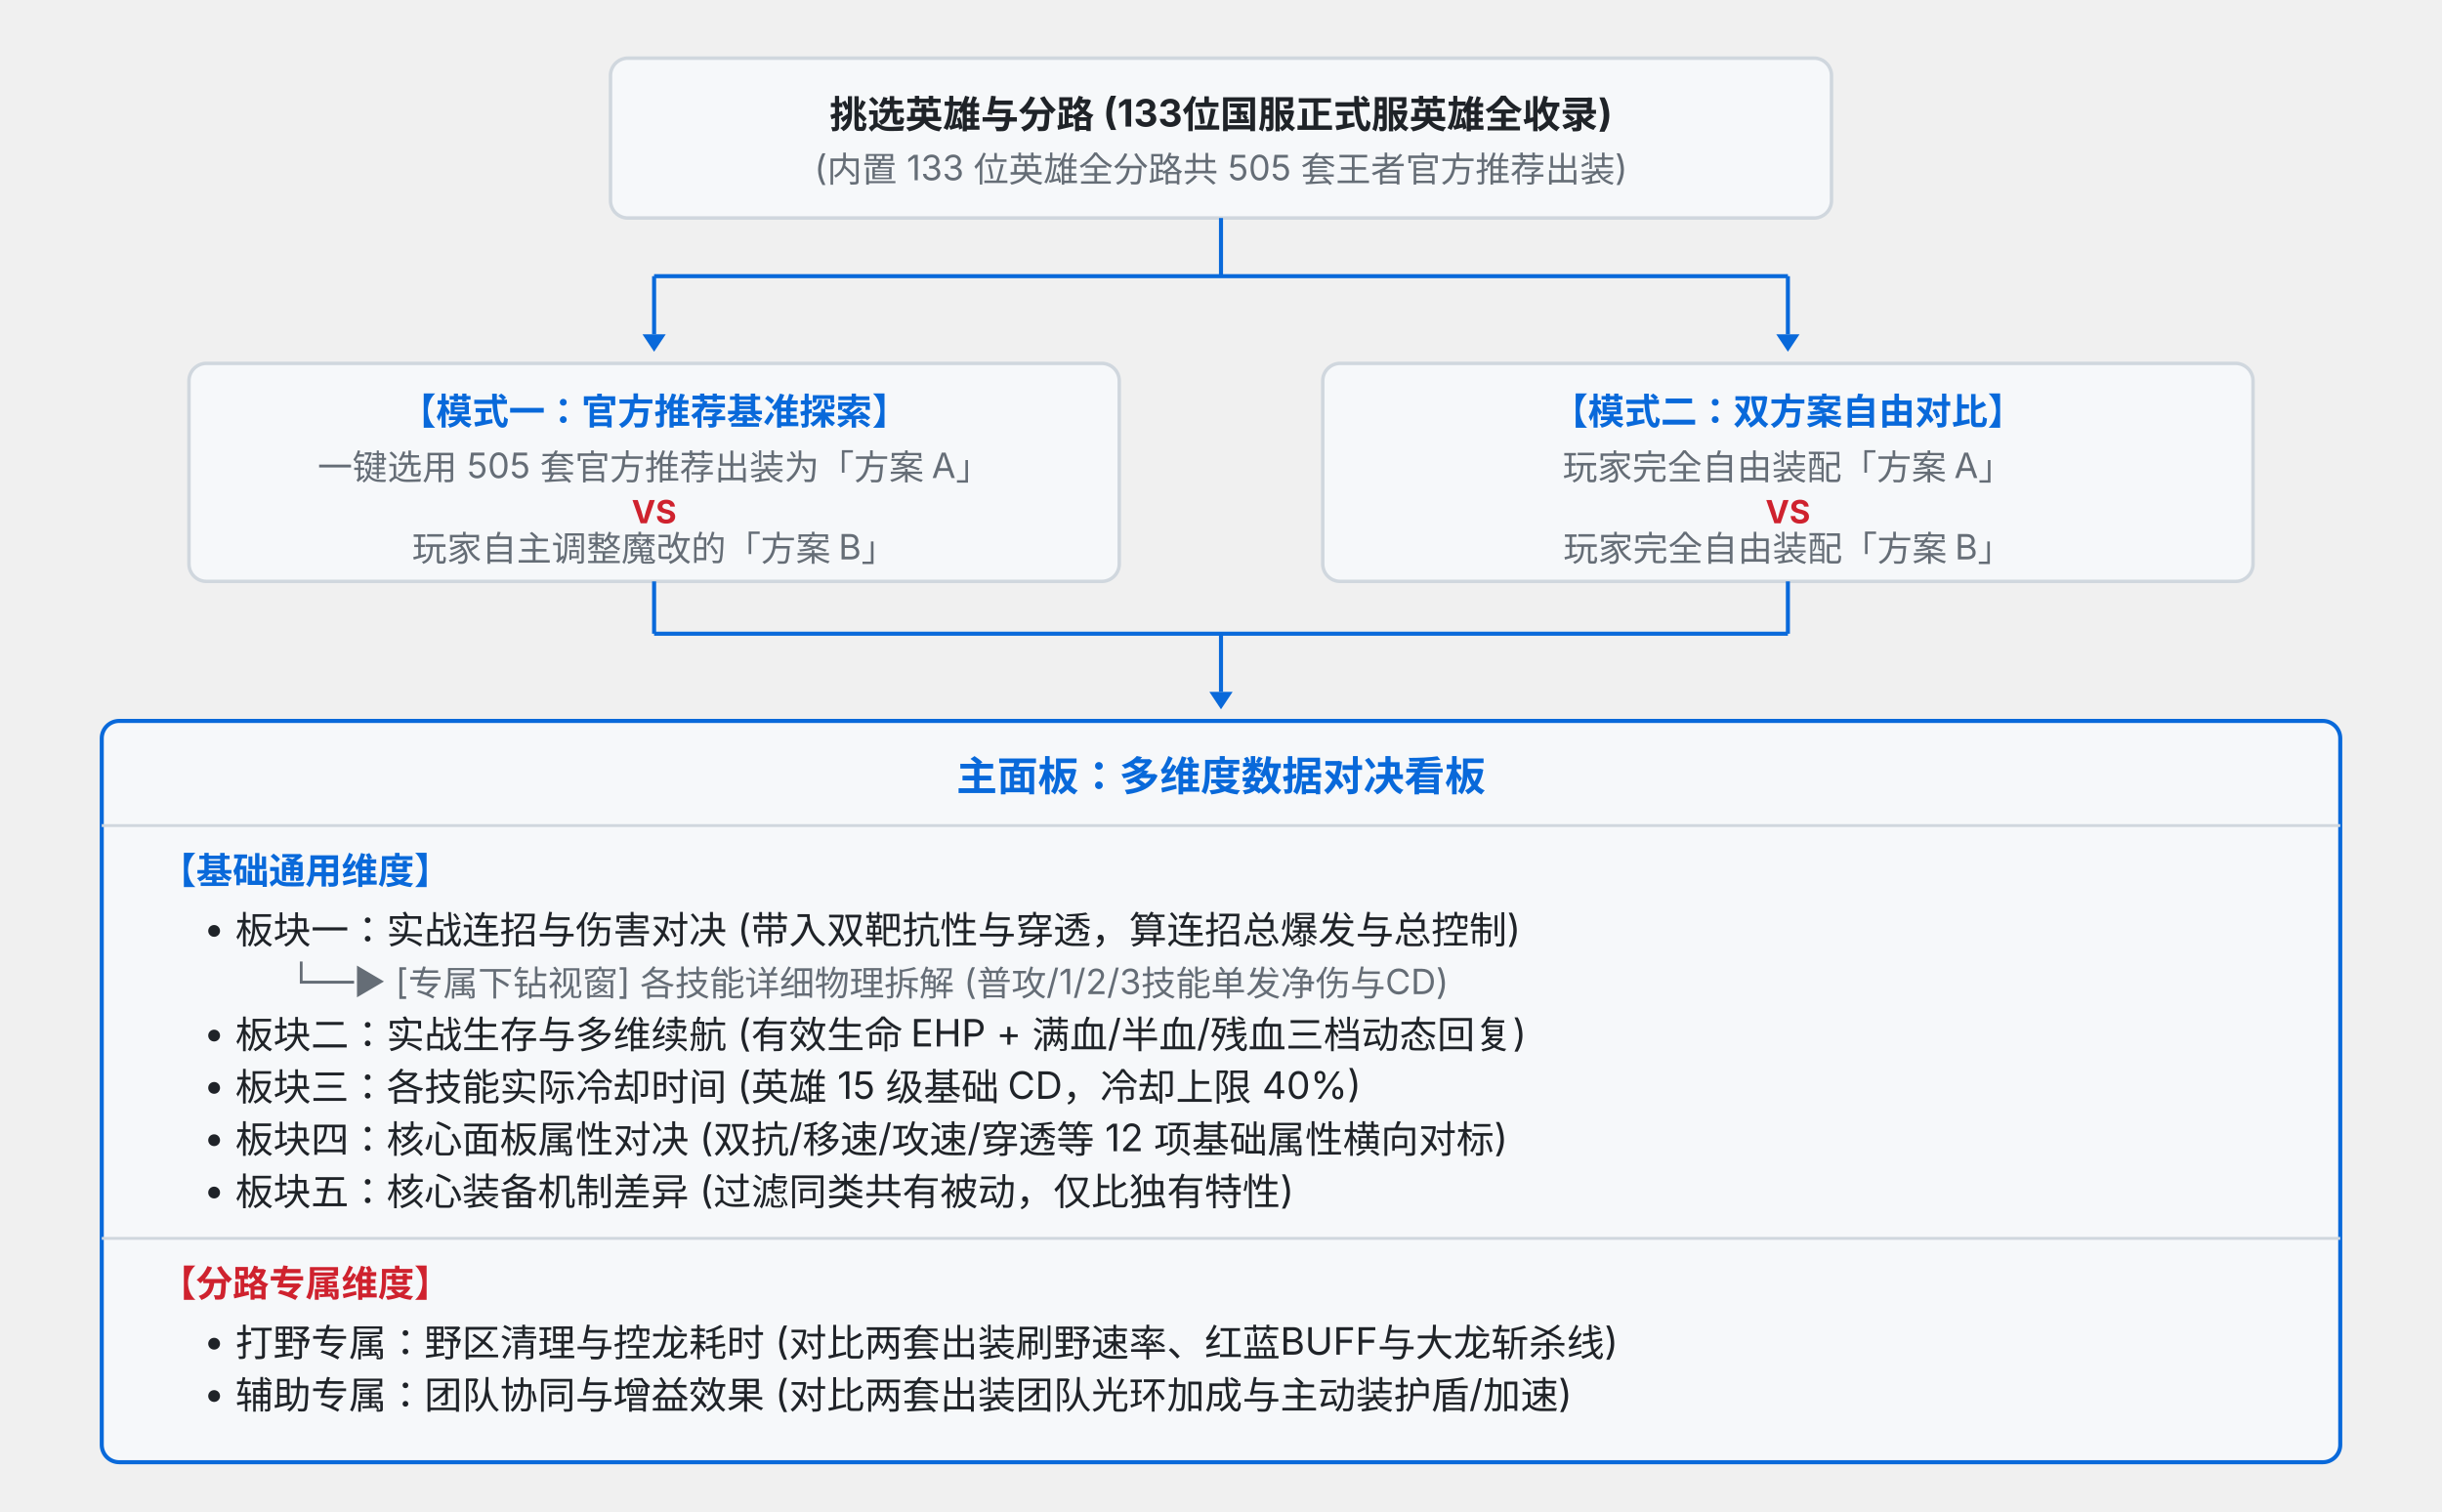
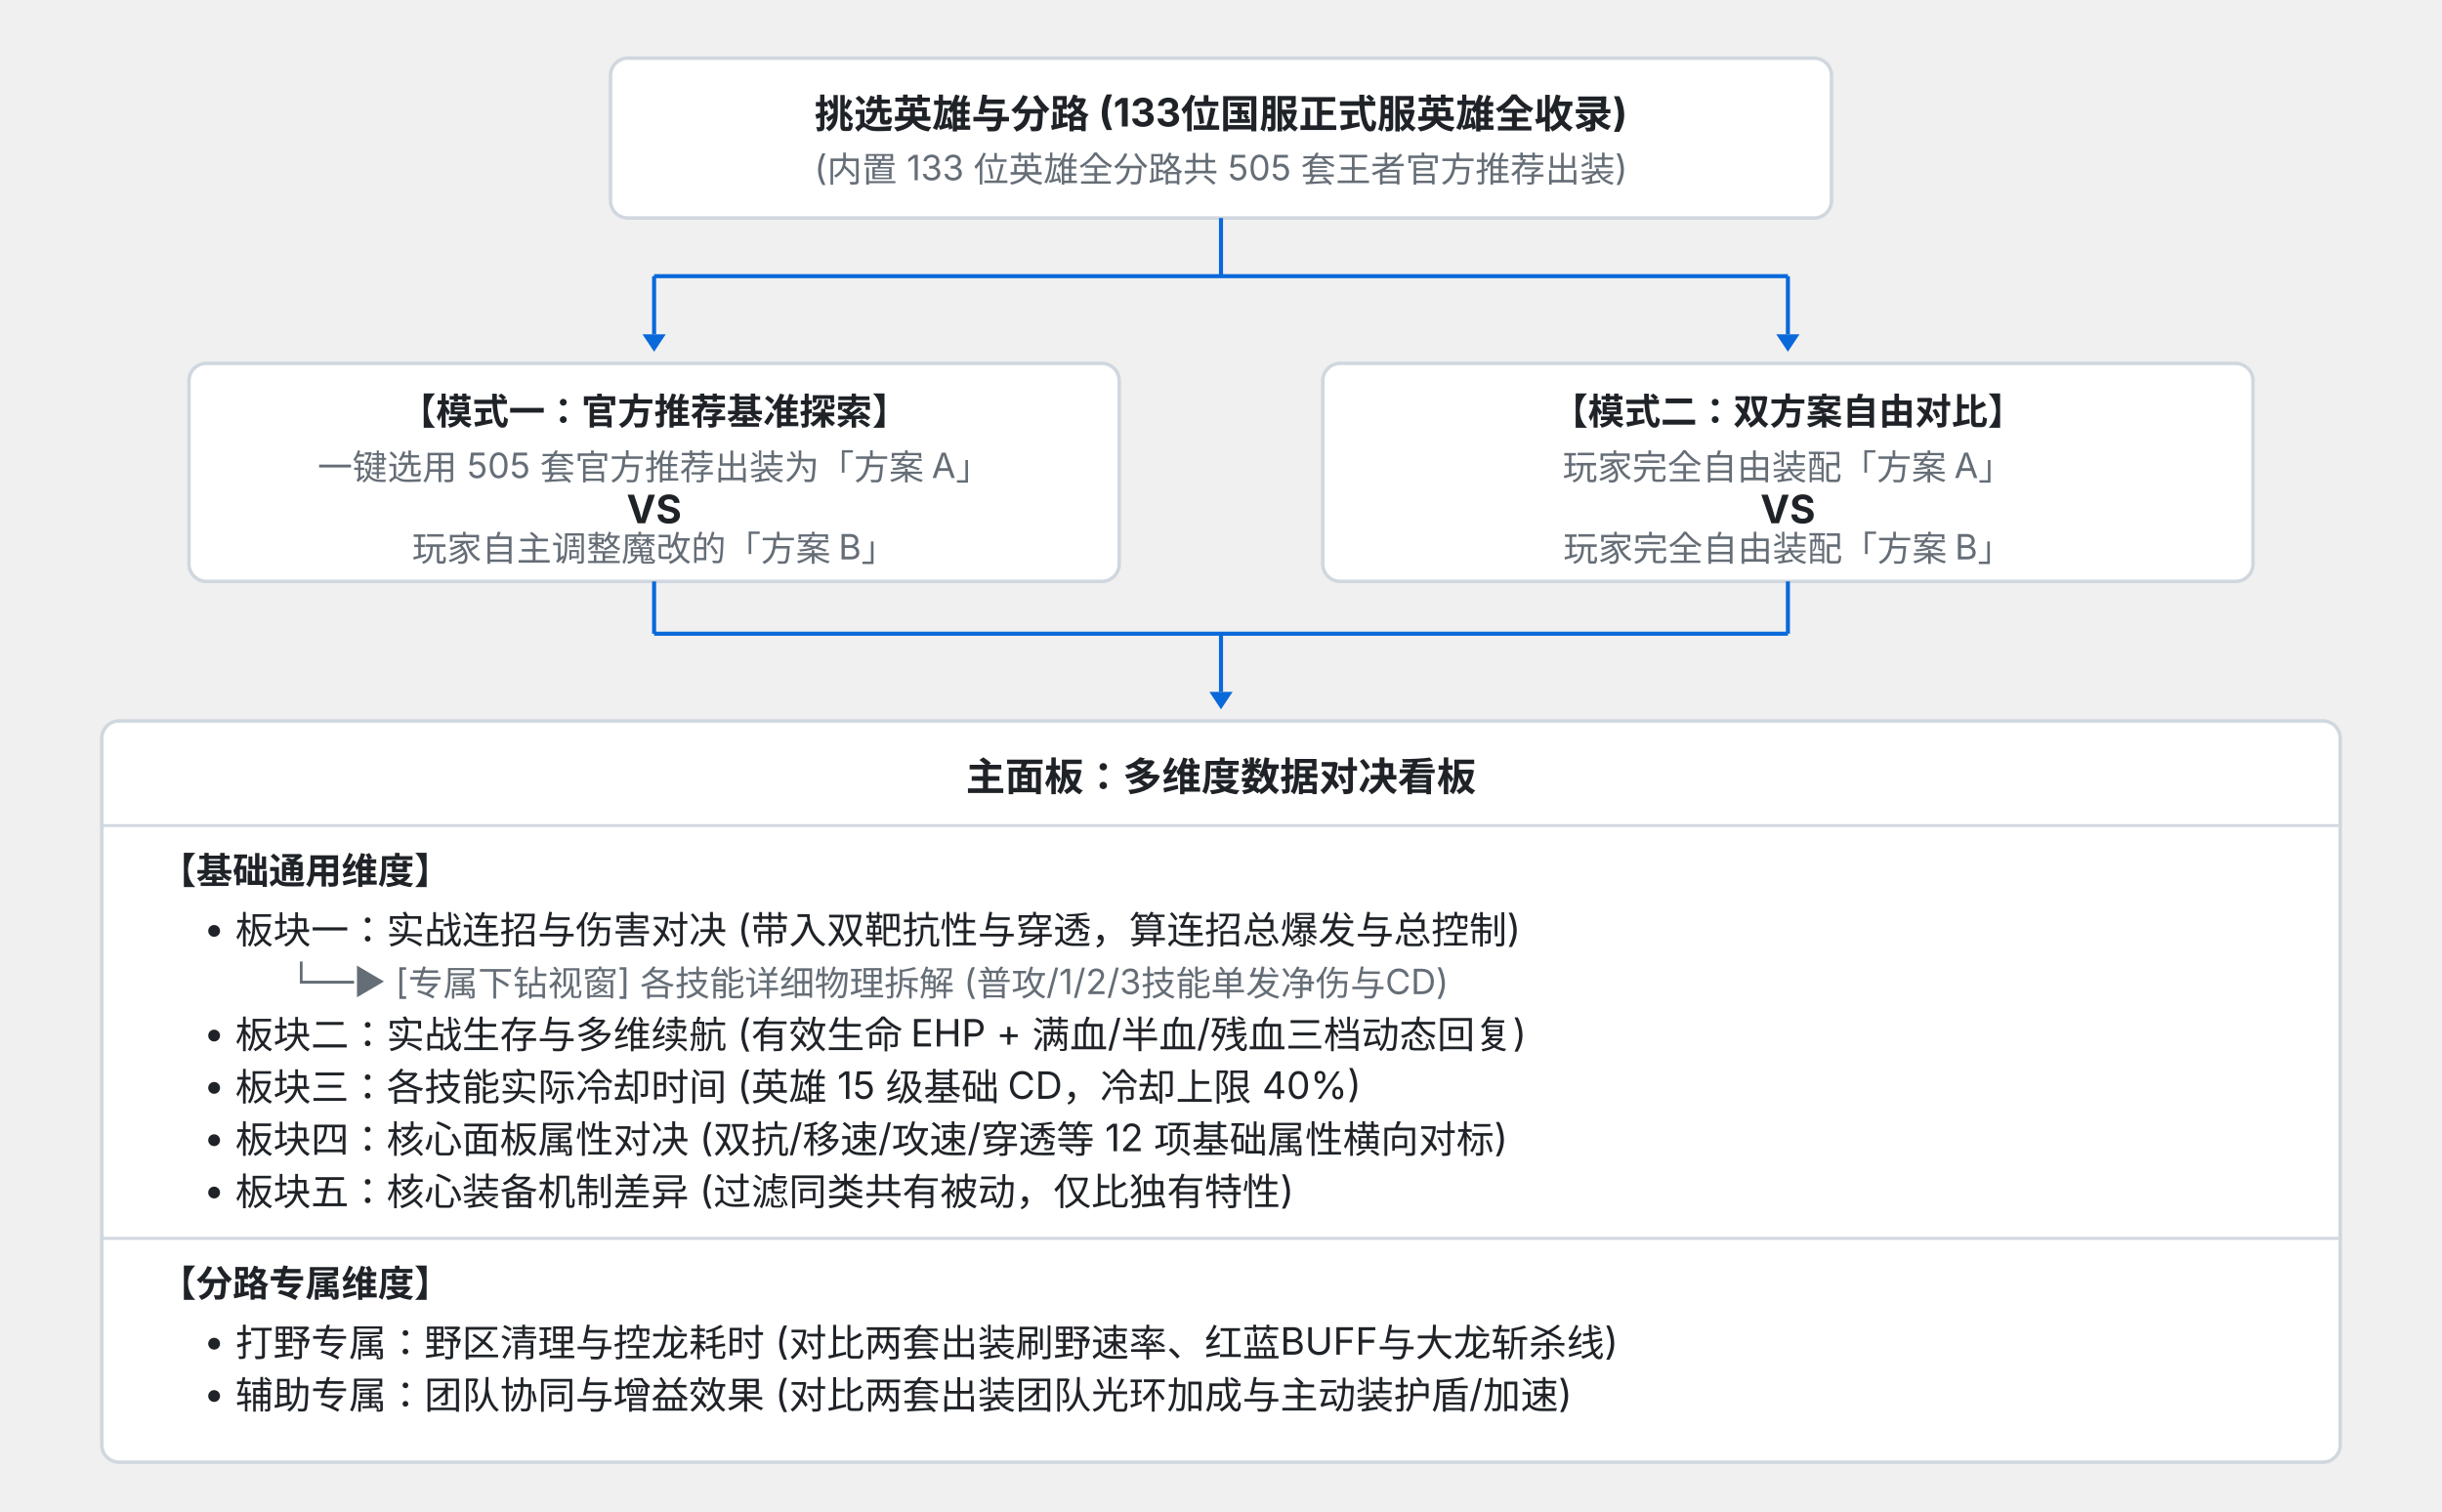
<svg xmlns="http://www.w3.org/2000/svg" width="840" height="520" viewBox="0 0 840 520">
  <defs>
    <style>
-       /* 默认浅色模式 (GitHub Light Theme 官方调色板) */
-       .box-bg { fill: #f6f8fa; stroke: #d0d7de; stroke-width: 1.2; rx: 6px; }
-       .main-box-bg { fill: #f6f8fa; stroke: #0969da; stroke-width: 1.4; rx: 6px; }
+       /* 全局统一白色卡片风格 */
+       .box { fill: #ffffff; stroke: #d0d7de; stroke-width: 1.2; rx: 6px; }
+       
+       /* 流程线专属蓝色 */
      .conn-line { stroke: #0969da; stroke-width: 1.4; fill: none; }
      .arrow { fill: #0969da; }
+       
+       /* 分隔线 */
      .divider { stroke: #d0d7de; stroke-width: 1; }
+       
+       /* 文字仅保留两种层级色彩：主要黑灰 (#1f2328) 与 次要说明灰 (#656d76) */
+       .txt-bold { font-family: -apple-system, BlinkMacSystemFont, "Segoe UI", ui-monospace, SFMono-Regular, Consolas, sans-serif; font-size: 13.5px; font-weight: bold; fill: #1f2328; }
      .txt-main { font-family: -apple-system, BlinkMacSystemFont, "Segoe UI", ui-monospace, SFMono-Regular, Consolas, sans-serif; font-size: 13px; fill: #1f2328; }
      .txt-dim { font-family: -apple-system, BlinkMacSystemFont, "Segoe UI", ui-monospace, SFMono-Regular, Consolas, sans-serif; font-size: 12px; fill: #656d76; }
-       .txt-title { font-family: -apple-system, BlinkMacSystemFont, "Segoe UI", ui-monospace, SFMono-Regular, Consolas, sans-serif; font-size: 14px; font-weight: bold; fill: #0969da; }
-       .txt-sub { font-family: -apple-system, BlinkMacSystemFont, "Segoe UI", ui-monospace, SFMono-Regular, Consolas, sans-serif; font-size: 12.5px; font-weight: bold; fill: #0969da; }
-       .txt-sub-red { font-family: -apple-system, BlinkMacSystemFont, "Segoe UI", ui-monospace, SFMono-Regular, Consolas, sans-serif; font-size: 12.5px; font-weight: bold; fill: #cf222e; }
-       .txt-vs { font-family: -apple-system, BlinkMacSystemFont, "Segoe UI", ui-monospace, SFMono-Regular, Consolas, sans-serif; font-size: 11px; font-weight: bold; fill: #cf222e; }
- 
-       /* 深色模式自适应 (GitHub Dark Theme 官方调色板) */
-       @media (prefers-color-scheme: dark) {
-         .box-bg { fill: #161b22; stroke: #30363d; }
-         .main-box-bg { fill: #161b22; stroke: #388bfd; }
-         .conn-line { stroke: #58a6ff; }
-         .arrow { fill: #58a6ff; }
-         .divider { stroke: #21262d; }
-         .txt-main { fill: #e6edf3; }
-         .txt-dim { fill: #8b949e; }
-         .txt-title { fill: #58a6ff; }
-         .txt-sub { fill: #79c0ff; }
-         .txt-sub-red { fill: #ff7b72; }
-         .txt-vs { fill: #ff7b72; }
-       }
+       .txt-sub-title { font-family: -apple-system, BlinkMacSystemFont, "Segoe UI", ui-monospace, SFMono-Regular, Consolas, sans-serif; font-size: 12.5px; font-weight: bold; fill: #1f2328; }
    </style>
  </defs>
-   <rect x="210" y="20" width="420" height="55" class="box-bg" />
-   <text x="420" y="44" text-anchor="middle" class="txt-main" font-weight="bold">挑选英雄与分路 (133位国服正式服英雄全收录)</text>
+   <rect x="210" y="20" width="420" height="55" class="box" />
+   <text x="420" y="44" text-anchor="middle" class="txt-bold">挑选英雄与分路 (133位国服正式服英雄全收录)</text>
  <text x="420" y="62" text-anchor="middle" class="txt-dim">(内置 133 位英雄全分路共 505 套王者官方推荐出装)</text>
  <line x1="420" y1="75" x2="420" y2="95" class="conn-line" />
  <line x1="225" y1="95" x2="615" y2="95" class="conn-line" />
  <line x1="225" y1="95" x2="225" y2="115" class="conn-line" />
  <line x1="615" y1="95" x2="615" y2="115" class="conn-line" />
  <polygon points="221,115 229,115 225,121" class="arrow" />
  <polygon points="611,115 619,115 615,121" class="arrow" />
-   <rect x="65" y="125" width="320" height="75" class="box-bg" />
-   <text x="225" y="146" text-anchor="middle" class="txt-sub">【模式一：官方推荐基准探索】</text>
+   <rect x="65" y="125" width="320" height="75" class="box" />
+   <text x="225" y="146" text-anchor="middle" class="txt-sub-title">【模式一：官方推荐基准探索】</text>
  <text x="225" y="165" text-anchor="middle" class="txt-dim">一键选用 505 套官方推荐出装为「方案 A」</text>
-   <text x="225" y="180" text-anchor="middle" class="txt-vs">VS</text>
+   <text x="225" y="180" text-anchor="middle" class="txt-bold" font-size="11">VS</text>
  <text x="225" y="193" text-anchor="middle" class="txt-dim">玩家自主调整魔改的「方案 B」</text>
-   <rect x="455" y="125" width="320" height="75" class="box-bg" />
-   <text x="615" y="146" text-anchor="middle" class="txt-sub">【模式二：双方案自由对比】</text>
+   <rect x="455" y="125" width="320" height="75" class="box" />
+   <text x="615" y="146" text-anchor="middle" class="txt-sub-title">【模式二：双方案自由对比】</text>
  <text x="615" y="165" text-anchor="middle" class="txt-dim">玩家完全自由装配「方案 A」</text>
-   <text x="615" y="180" text-anchor="middle" class="txt-vs">VS</text>
+   <text x="615" y="180" text-anchor="middle" class="txt-bold" font-size="11">VS</text>
  <text x="615" y="193" text-anchor="middle" class="txt-dim">玩家完全自由装配「方案 B」</text>
  <line x1="225" y1="200" x2="225" y2="218" class="conn-line" />
  <line x1="615" y1="200" x2="615" y2="218" class="conn-line" />
  <line x1="225" y1="218" x2="615" y2="218" class="conn-line" />
  <line x1="420" y1="218" x2="420" y2="238" class="conn-line" />
  <polygon points="416,238 424,238 420,244" class="arrow" />
-   <rect x="35" y="248" width="770" height="255" class="main-box-bg" />
-   <text x="420" y="272" text-anchor="middle" class="txt-title">主面板：多维度数据对决看板</text>
+   <rect x="35" y="248" width="770" height="255" class="box" />
+   <text x="420" y="272" text-anchor="middle" class="txt-bold" font-size="14">主面板：多维度数据对决看板</text>
  <line x1="35" y1="284" x2="805" y2="284" class="divider" />
-   <text x="55" y="304" class="txt-sub">【基础通用维度】</text>
+   <text x="55" y="304" class="txt-sub-title">【基础通用维度】</text>
  <text x="70" y="324" class="txt-main">• 板块一：实战连招与伤害对决 (带入双靶抗性与穿透，算连招总爆发与总控制)</text>
  <text x="100" y="342" class="txt-dim">└──► [专属下钻视窗] 各技能详细物理拆解 (普攻/1/2/3技能单发净伤与CD)</text>
  <text x="70" y="360" class="txt-main">• 板块二：实战生存与多维续航 (有效生命 EHP + 满血/半血/残血三档动态回复)</text>
  <text x="70" y="378" class="txt-main">• 板块三：各技能实际冷却时间 (英雄 15 级基础 CD，冷却上限 40%)</text>
  <text x="70" y="396" class="txt-main">• 板块四：核心面板属性对决 (双抗/移速/攻速/穿透等 12 项基础属性横向对标)</text>
  <text x="70" y="414" class="txt-main">• 板块五：核心装备机制差异 (过滤同类共有被动，仅比独有特性)</text>
  <line x1="35" y1="426" x2="805" y2="426" class="divider" />
-   <text x="55" y="446" class="txt-sub-red">【分路专属维度】</text>
+   <text x="55" y="446" class="txt-sub-title">【分路专属维度】</text>
  <text x="70" y="466" class="txt-main">• 打野专属：野区清理与控龙耗时 (对比两套出装刷野速率、红蓝BUFF与大龙斩杀线)</text>
  <text x="70" y="484" class="txt-main">• 辅助专属：团队协同与增益效果 (对比两套出装团队光环加成与主动装护盾/加速)</text>
</svg>
